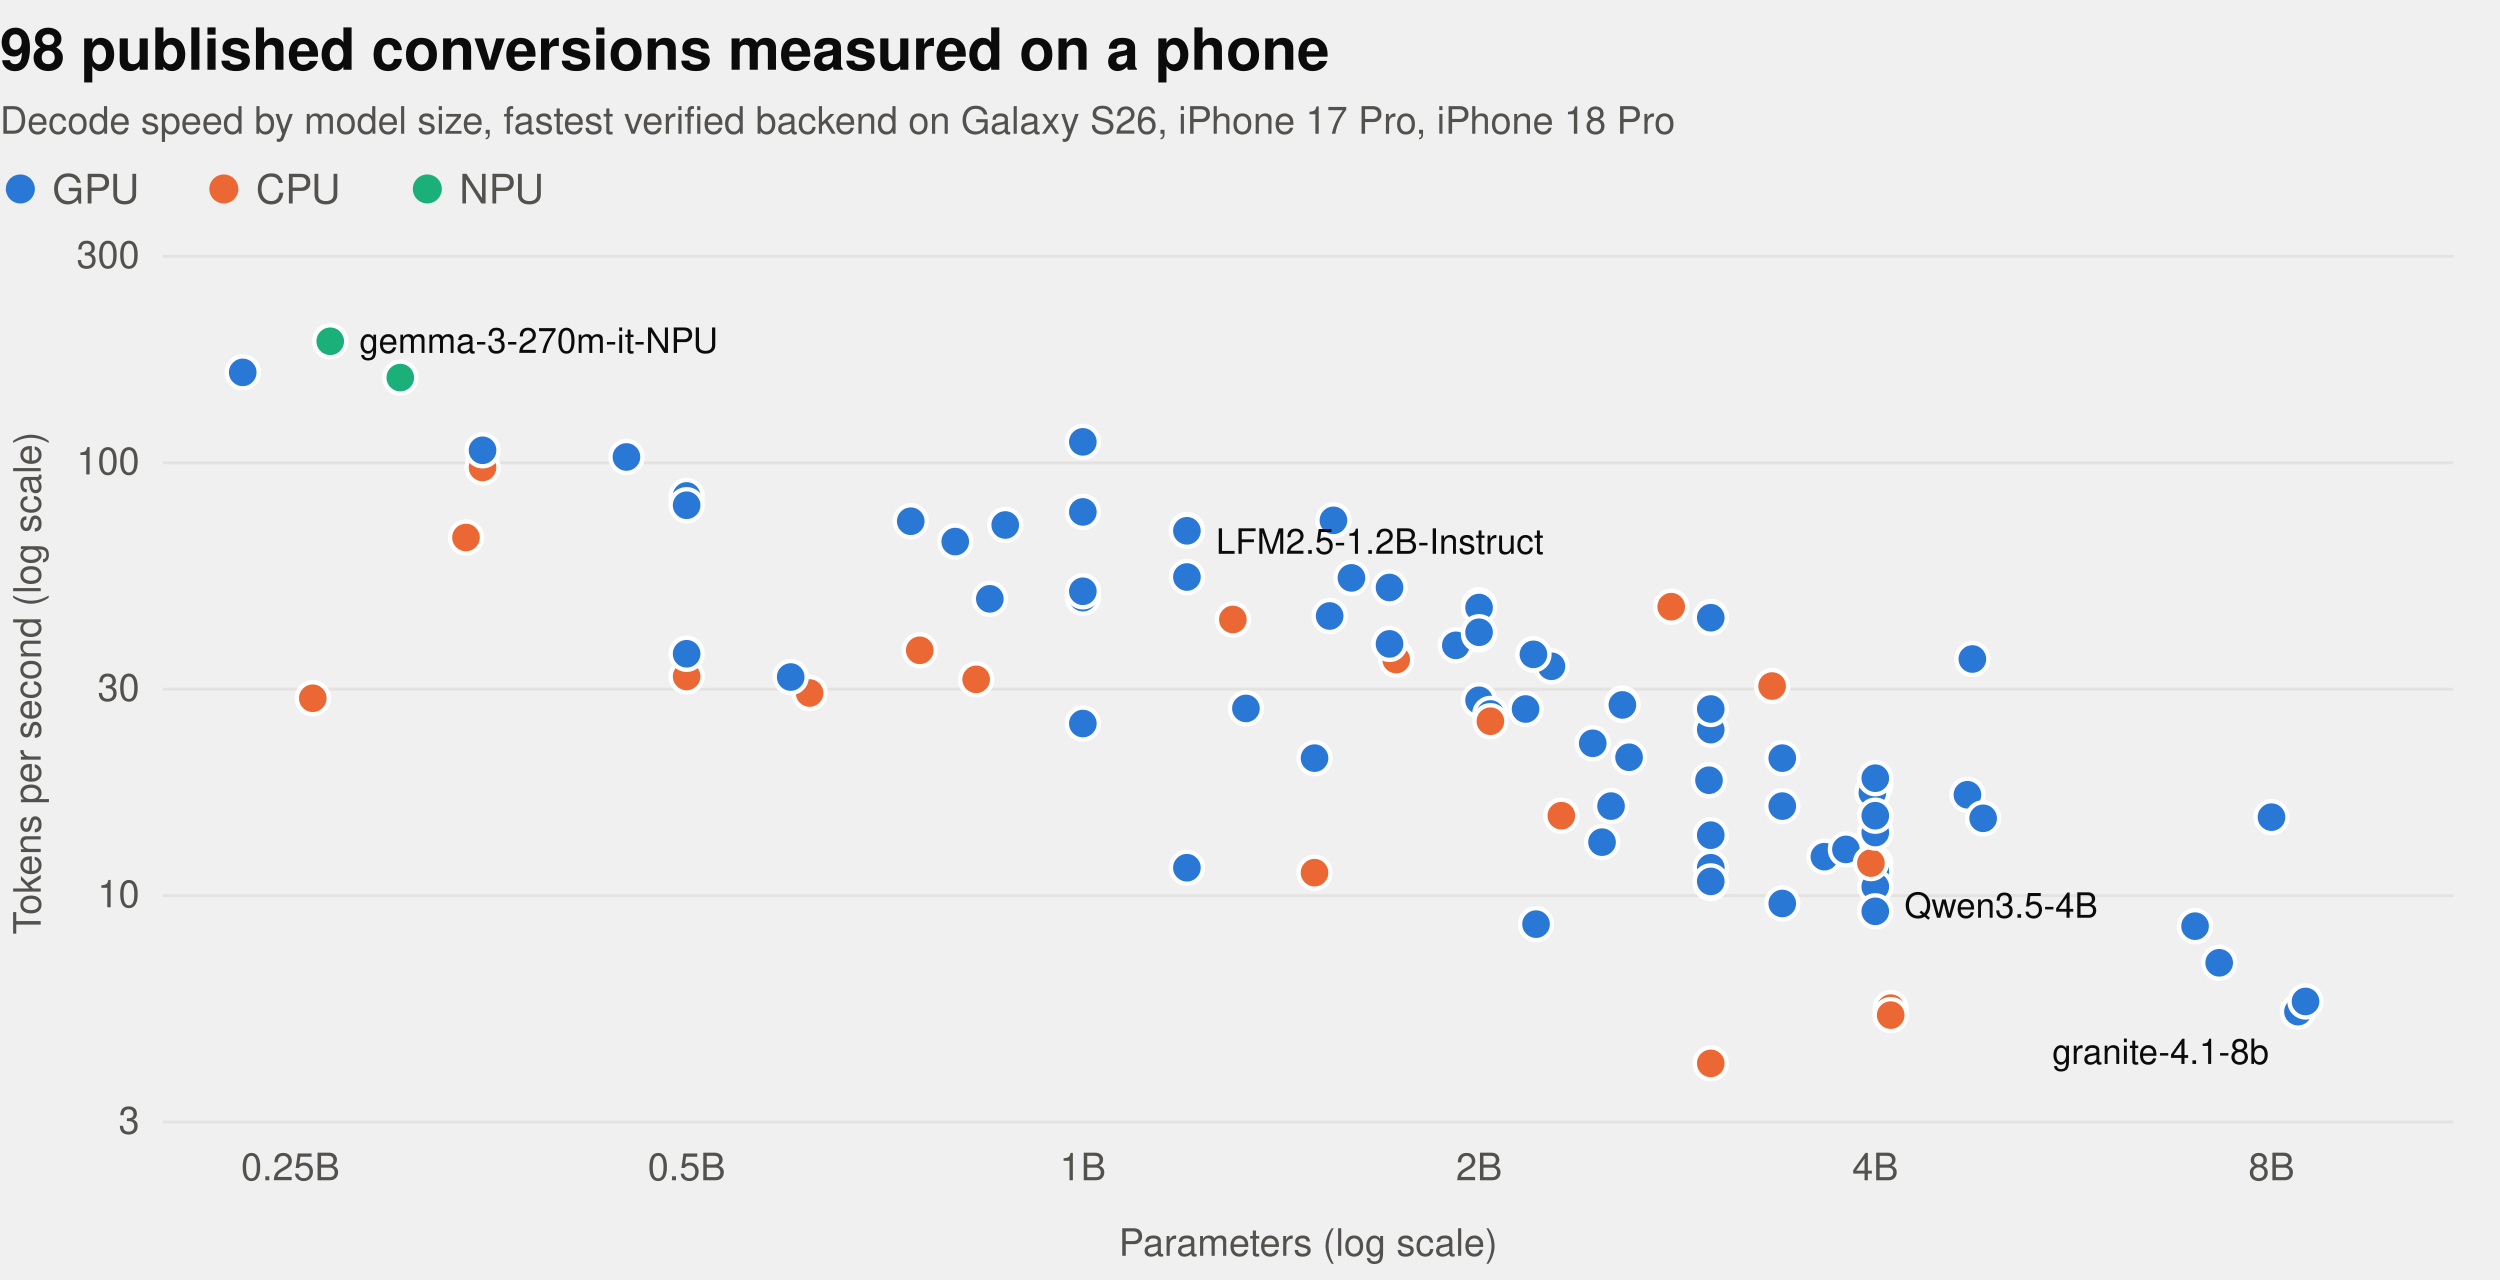
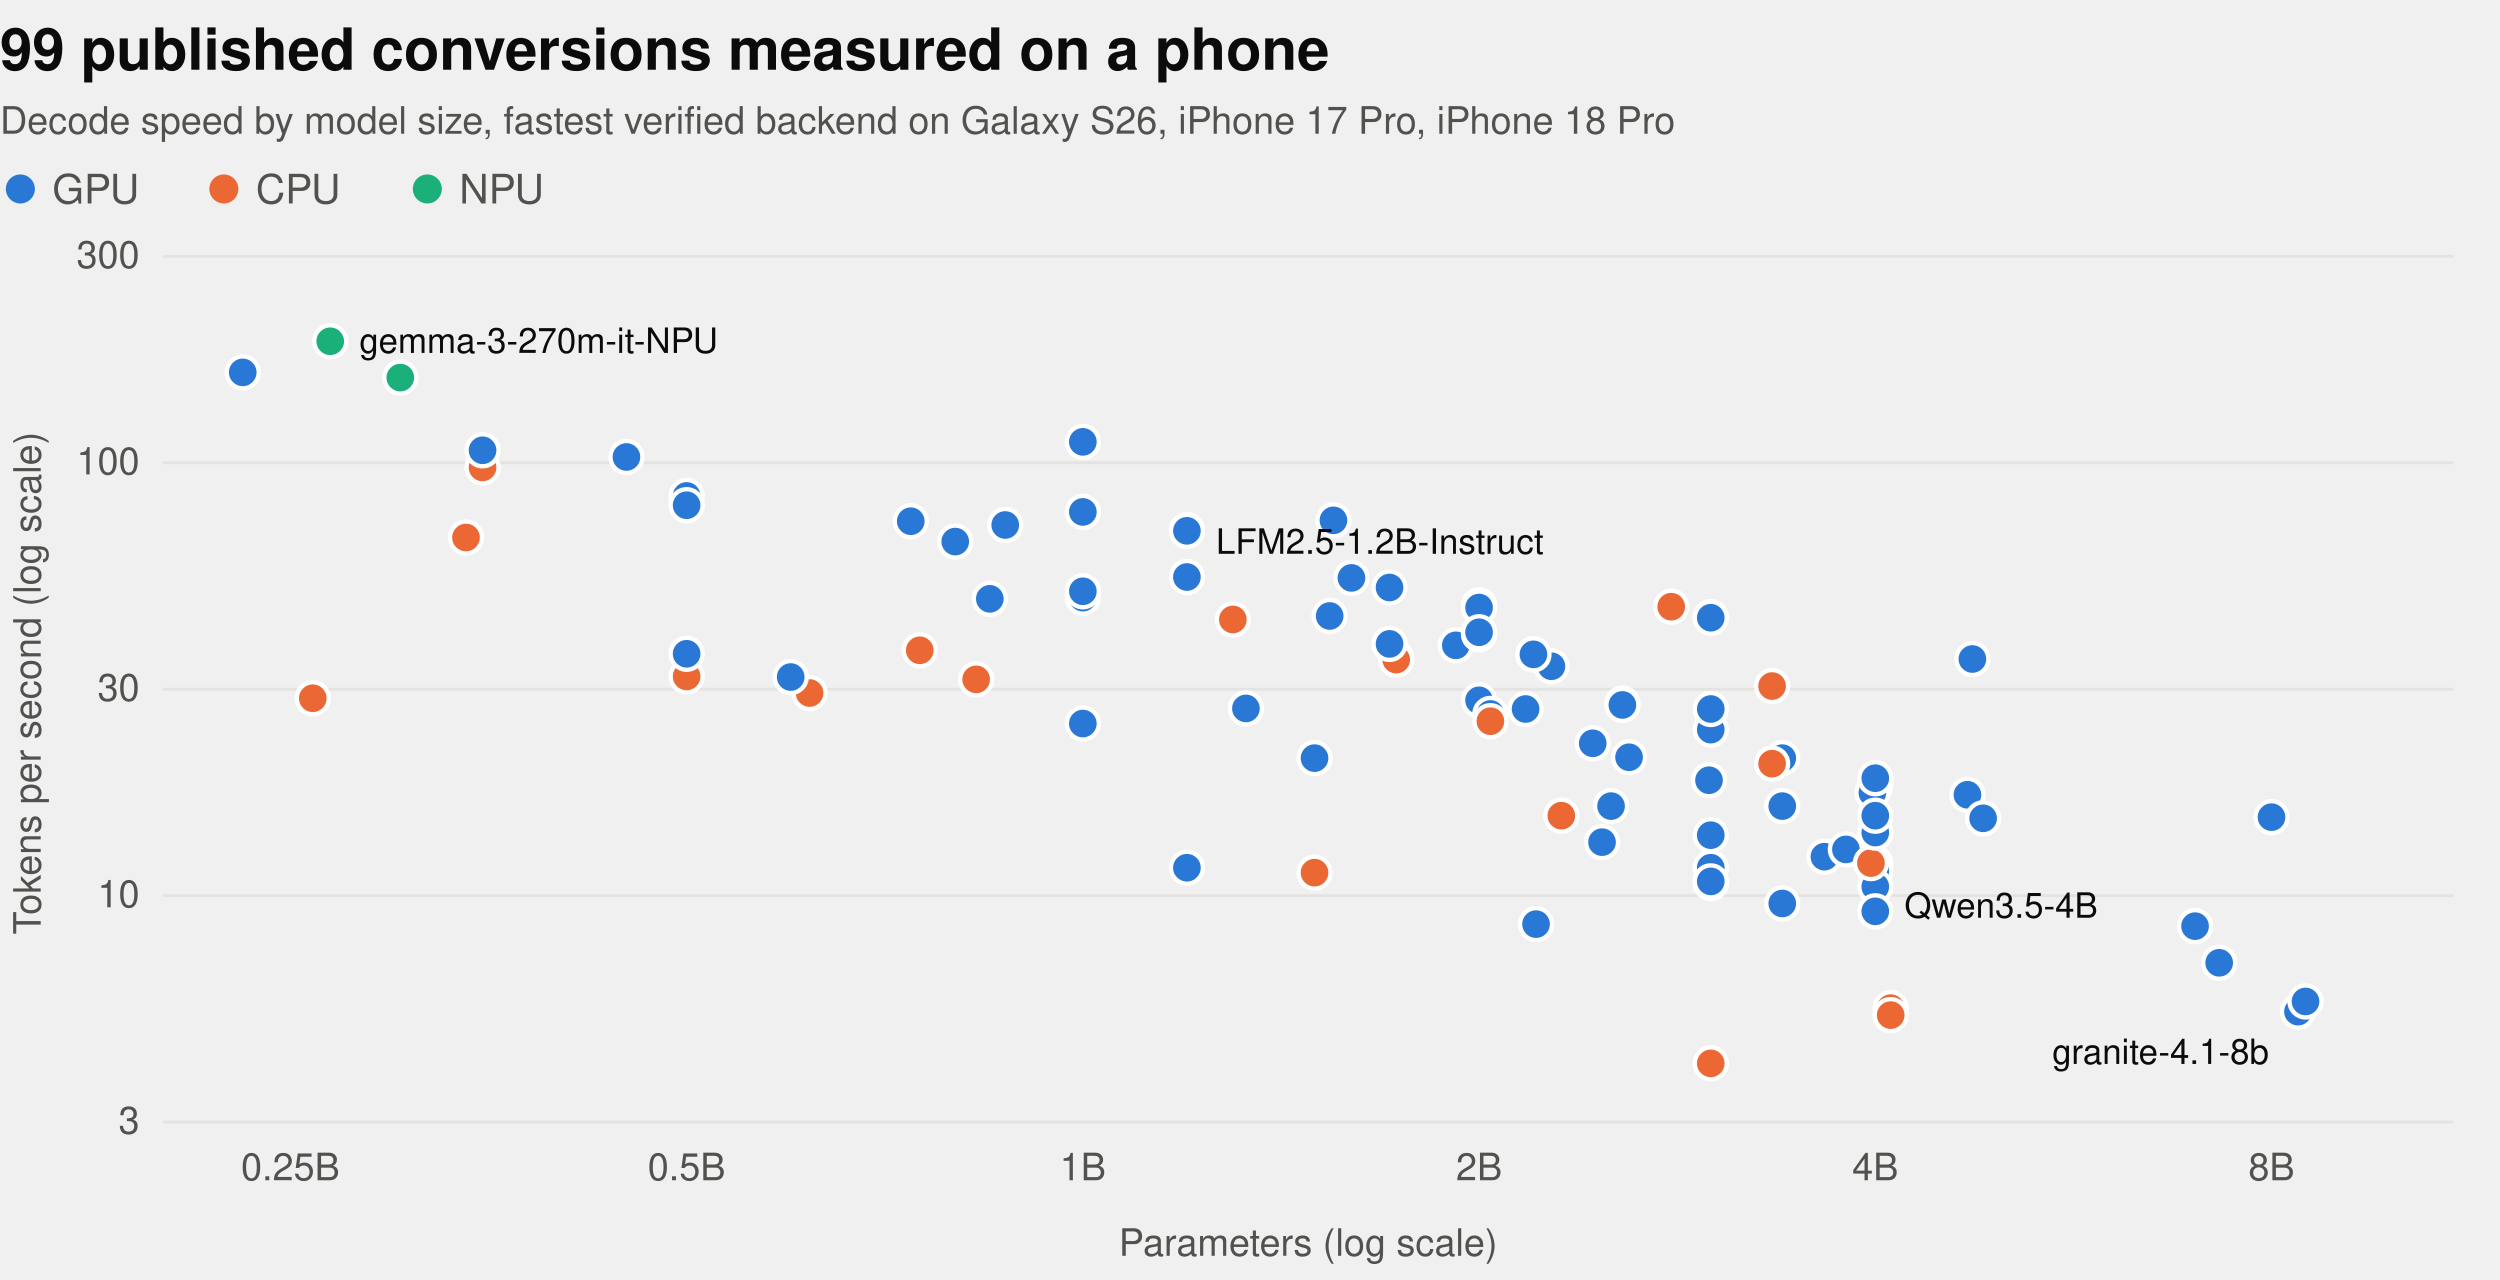
<svg xmlns="http://www.w3.org/2000/svg" viewBox="0 0 860 440" width="860" height="440" role="img" aria-labelledby="t d" font-family="-apple-system, BlinkMacSystemFont, 'Segoe UI', Helvetica, Arial, sans-serif">
-   <text x="0.0" y="24.0" font-size="20" font-weight="600" fill="#0b0b0b" text-anchor="start">98 published conversions measured on a phone</text>
+   <text x="0.0" y="24.0" font-size="20" font-weight="600" fill="#0b0b0b" text-anchor="start">99 published conversions measured on a phone</text>
  <text x="0.0" y="46.0" font-size="13" font-weight="400" fill="#52514e" text-anchor="start">Decode speed by model size, fastest verified backend on Galaxy S26, iPhone 17 Pro, iPhone 18 Pro</text>
  <circle cx="7" cy="65" r="5" fill="#2a78d6" />
  <text x="18.0" y="70.0" font-size="14" font-weight="400" fill="#52514e" text-anchor="start">GPU</text>
  <circle cx="77" cy="65" r="5" fill="#eb6834" />
  <text x="88.0" y="70.0" font-size="14" font-weight="400" fill="#52514e" text-anchor="start">CPU</text>
  <circle cx="147" cy="65" r="5" fill="#1baf7a" />
  <text x="158.0" y="70.0" font-size="14" font-weight="400" fill="#52514e" text-anchor="start">NPU</text>
  <line x1="56" x2="844" y1="386.0" y2="386.0" stroke="#e4e3df" />
  <text x="48.0" y="390.0" font-size="13" font-weight="400" fill="#52514e" text-anchor="end">3</text>
  <line x1="56" x2="844" y1="308.1" y2="308.1" stroke="#e4e3df" />
  <text x="48.0" y="312.1" font-size="13" font-weight="400" fill="#52514e" text-anchor="end">10</text>
  <line x1="56" x2="844" y1="237.1" y2="237.1" stroke="#e4e3df" />
  <text x="48.0" y="241.1" font-size="13" font-weight="400" fill="#52514e" text-anchor="end">30</text>
  <line x1="56" x2="844" y1="159.2" y2="159.2" stroke="#e4e3df" />
  <text x="48.0" y="163.2" font-size="13" font-weight="400" fill="#52514e" text-anchor="end">100</text>
  <line x1="56" x2="844" y1="88.2" y2="88.2" stroke="#e4e3df" />
  <text x="48.0" y="92.2" font-size="13" font-weight="400" fill="#52514e" text-anchor="end">300</text>
  <text x="99.9" y="406.0" font-size="13" font-weight="400" fill="#52514e" text-anchor="middle">0.25B</text>
  <text x="236.2" y="406.0" font-size="13" font-weight="400" fill="#52514e" text-anchor="middle">0.5B</text>
  <text x="372.5" y="406.0" font-size="13" font-weight="400" fill="#52514e" text-anchor="middle">1B</text>
  <text x="508.8" y="406.0" font-size="13" font-weight="400" fill="#52514e" text-anchor="middle">2B</text>
  <text x="645.1" y="406.0" font-size="13" font-weight="400" fill="#52514e" text-anchor="middle">4B</text>
  <text x="781.4" y="406.0" font-size="13" font-weight="400" fill="#52514e" text-anchor="middle">8B</text>
  <text x="450.0" y="432.0" font-size="13" font-weight="400" fill="#52514e" text-anchor="middle">Parameters (log scale)</text>
  <text transform="translate(14 235.0) rotate(-90)" font-size="13" fill="#52514e" text-anchor="middle">Tokens per second (log scale)</text>
  <circle cx="83.5" cy="128.1" r="5.5" fill="#2a78d6" stroke="#ffffff" stroke-width="1.5" />
  <circle cx="113.6" cy="117.4" r="5.5" fill="#1baf7a" stroke="#ffffff" stroke-width="1.5" />
  <circle cx="137.7" cy="129.9" r="5.5" fill="#1baf7a" stroke="#ffffff" stroke-width="1.5" />
  <circle cx="166.0" cy="160.8" r="5.5" fill="#eb6834" stroke="#ffffff" stroke-width="1.5" />
  <circle cx="166.0" cy="154.9" r="5.5" fill="#2a78d6" stroke="#ffffff" stroke-width="1.5" />
  <circle cx="236.2" cy="232.7" r="5.5" fill="#eb6834" stroke="#ffffff" stroke-width="1.5" />
  <circle cx="236.2" cy="224.9" r="5.5" fill="#2a78d6" stroke="#ffffff" stroke-width="1.5" />
  <circle cx="313.3" cy="179.3" r="5.5" fill="#2a78d6" stroke="#ffffff" stroke-width="1.5" />
  <circle cx="372.5" cy="248.9" r="5.5" fill="#2a78d6" stroke="#ffffff" stroke-width="1.5" />
  <circle cx="372.5" cy="205.6" r="5.5" fill="#2a78d6" stroke="#ffffff" stroke-width="1.5" />
  <circle cx="372.5" cy="203.4" r="5.5" fill="#2a78d6" stroke="#ffffff" stroke-width="1.5" />
  <circle cx="408.3" cy="198.5" r="5.5" fill="#2a78d6" stroke="#ffffff" stroke-width="1.5" />
  <circle cx="408.3" cy="182.3" r="5.5" fill="#2a78d6" stroke="#ffffff" stroke-width="1.5" />
  <circle cx="408.3" cy="298.5" r="5.5" fill="#2a78d6" stroke="#ffffff" stroke-width="1.5" />
  <circle cx="428.6" cy="243.7" r="5.5" fill="#2a78d6" stroke="#ffffff" stroke-width="1.5" />
  <circle cx="452.2" cy="300.2" r="5.5" fill="#eb6834" stroke="#ffffff" stroke-width="1.5" />
  <circle cx="452.2" cy="260.8" r="5.5" fill="#2a78d6" stroke="#ffffff" stroke-width="1.5" />
  <circle cx="457.4" cy="211.9" r="5.5" fill="#2a78d6" stroke="#ffffff" stroke-width="1.5" />
  <circle cx="480.3" cy="226.2" r="5.5" fill="#eb6834" stroke="#ffffff" stroke-width="1.5" />
  <circle cx="480.3" cy="226.9" r="5.5" fill="#eb6834" stroke="#ffffff" stroke-width="1.5" />
  <circle cx="558.1" cy="242.0" r="5.5" fill="#2a78d6" stroke="#ffffff" stroke-width="1.5" />
  <circle cx="558.1" cy="242.5" r="5.5" fill="#2a78d6" stroke="#ffffff" stroke-width="1.5" />
  <circle cx="587.9" cy="268.4" r="5.5" fill="#2a78d6" stroke="#ffffff" stroke-width="1.5" />
  <circle cx="588.5" cy="298.5" r="5.5" fill="#2a78d6" stroke="#ffffff" stroke-width="1.5" />
  <circle cx="588.5" cy="212.3" r="5.5" fill="#2a78d6" stroke="#ffffff" stroke-width="1.5" />
  <circle cx="613.1" cy="260.8" r="5.5" fill="#2a78d6" stroke="#ffffff" stroke-width="1.5" />
  <circle cx="613.1" cy="277.3" r="5.5" fill="#2a78d6" stroke="#ffffff" stroke-width="1.5" />
  <circle cx="645.1" cy="296.9" r="5.5" fill="#eb6834" stroke="#ffffff" stroke-width="1.5" />
  <circle cx="645.1" cy="286.4" r="5.5" fill="#2a78d6" stroke="#ffffff" stroke-width="1.5" />
  <circle cx="645.1" cy="270.1" r="5.5" fill="#2a78d6" stroke="#ffffff" stroke-width="1.5" />
  <circle cx="645.1" cy="299.7" r="5.5" fill="#2a78d6" stroke="#ffffff" stroke-width="1.5" />
  <circle cx="645.1" cy="305.0" r="5.5" fill="#2a78d6" stroke="#ffffff" stroke-width="1.5" />
  <circle cx="790.5" cy="348.0" r="5.5" fill="#2a78d6" stroke="#ffffff" stroke-width="1.5" />
  <circle cx="793.1" cy="344.5" r="5.5" fill="#2a78d6" stroke="#ffffff" stroke-width="1.5" />
  <circle cx="278.5" cy="238.4" r="5.5" fill="#eb6834" stroke="#ffffff" stroke-width="1.5" />
  <circle cx="408.3" cy="182.6" r="5.5" fill="#2a78d6" stroke="#ffffff" stroke-width="1.5" />
  <circle cx="478.0" cy="221.5" r="5.5" fill="#2a78d6" stroke="#ffffff" stroke-width="1.5" />
  <circle cx="478.0" cy="202.1" r="5.5" fill="#2a78d6" stroke="#ffffff" stroke-width="1.5" />
  <circle cx="554.2" cy="277.3" r="5.5" fill="#2a78d6" stroke="#ffffff" stroke-width="1.5" />
  <circle cx="560.4" cy="260.5" r="5.5" fill="#2a78d6" stroke="#ffffff" stroke-width="1.5" />
  <circle cx="588.5" cy="287.3" r="5.5" fill="#2a78d6" stroke="#ffffff" stroke-width="1.5" />
  <circle cx="588.5" cy="303.8" r="5.5" fill="#2a78d6" stroke="#ffffff" stroke-width="1.5" />
  <circle cx="588.5" cy="365.8" r="5.5" fill="#eb6834" stroke="#ffffff" stroke-width="1.5" />
  <circle cx="588.5" cy="212.5" r="5.5" fill="#2a78d6" stroke="#ffffff" stroke-width="1.5" />
  <circle cx="588.5" cy="251.0" r="5.5" fill="#2a78d6" stroke="#ffffff" stroke-width="1.5" />
  <circle cx="613.1" cy="310.8" r="5.5" fill="#2a78d6" stroke="#ffffff" stroke-width="1.5" />
  <circle cx="627.6" cy="294.7" r="5.5" fill="#2a78d6" stroke="#ffffff" stroke-width="1.5" />
  <circle cx="635.0" cy="292.2" r="5.5" fill="#2a78d6" stroke="#ffffff" stroke-width="1.5" />
  <circle cx="643.6" cy="296.9" r="5.5" fill="#eb6834" stroke="#ffffff" stroke-width="1.5" />
  <circle cx="644.1" cy="272.7" r="5.5" fill="#2a78d6" stroke="#ffffff" stroke-width="1.5" />
  <circle cx="645.1" cy="286.4" r="5.5" fill="#2a78d6" stroke="#ffffff" stroke-width="1.5" />
  <circle cx="645.1" cy="313.5" r="5.5" fill="#2a78d6" stroke="#ffffff" stroke-width="1.5" />
  <circle cx="645.1" cy="280.6" r="5.5" fill="#2a78d6" stroke="#ffffff" stroke-width="1.5" />
  <circle cx="650.4" cy="346.8" r="5.5" fill="#eb6834" stroke="#ffffff" stroke-width="1.5" />
  <circle cx="650.4" cy="349.2" r="5.5" fill="#eb6834" stroke="#ffffff" stroke-width="1.5" />
  <circle cx="755.1" cy="318.6" r="5.5" fill="#2a78d6" stroke="#ffffff" stroke-width="1.5" />
  <circle cx="763.4" cy="331.2" r="5.5" fill="#2a78d6" stroke="#ffffff" stroke-width="1.5" />
  <circle cx="781.4" cy="281.1" r="5.5" fill="#2a78d6" stroke="#ffffff" stroke-width="1.5" />
  <circle cx="107.6" cy="240.2" r="5.5" fill="#eb6834" stroke="#ffffff" stroke-width="1.5" />
  <circle cx="215.5" cy="157.2" r="5.5" fill="#2a78d6" stroke="#ffffff" stroke-width="1.5" />
  <circle cx="236.2" cy="170.6" r="5.5" fill="#2a78d6" stroke="#ffffff" stroke-width="1.5" />
  <circle cx="236.2" cy="173.8" r="5.5" fill="#2a78d6" stroke="#ffffff" stroke-width="1.5" />
  <circle cx="328.6" cy="186.3" r="5.5" fill="#2a78d6" stroke="#ffffff" stroke-width="1.5" />
  <circle cx="340.5" cy="206.0" r="5.5" fill="#2a78d6" stroke="#ffffff" stroke-width="1.5" />
  <circle cx="345.8" cy="180.6" r="5.5" fill="#2a78d6" stroke="#ffffff" stroke-width="1.5" />
  <circle cx="372.5" cy="152.0" r="5.5" fill="#2a78d6" stroke="#ffffff" stroke-width="1.5" />
  <circle cx="372.5" cy="176.1" r="5.5" fill="#2a78d6" stroke="#ffffff" stroke-width="1.5" />
  <circle cx="424.1" cy="213.1" r="5.5" fill="#eb6834" stroke="#ffffff" stroke-width="1.5" />
  <circle cx="458.7" cy="179.0" r="5.5" fill="#2a78d6" stroke="#ffffff" stroke-width="1.5" />
  <circle cx="464.9" cy="198.8" r="5.5" fill="#2a78d6" stroke="#ffffff" stroke-width="1.5" />
  <circle cx="500.8" cy="222.0" r="5.5" fill="#2a78d6" stroke="#ffffff" stroke-width="1.5" />
  <circle cx="508.8" cy="208.2" r="5.5" fill="#2a78d6" stroke="#ffffff" stroke-width="1.5" />
  <circle cx="508.8" cy="218.2" r="5.5" fill="#2a78d6" stroke="#ffffff" stroke-width="1.5" />
  <circle cx="508.8" cy="240.9" r="5.5" fill="#2a78d6" stroke="#ffffff" stroke-width="1.5" />
  <circle cx="508.8" cy="209.0" r="5.5" fill="#2a78d6" stroke="#ffffff" stroke-width="1.5" />
  <circle cx="527.5" cy="225.1" r="5.5" fill="#2a78d6" stroke="#ffffff" stroke-width="1.5" />
  <circle cx="533.7" cy="229.2" r="5.5" fill="#2a78d6" stroke="#ffffff" stroke-width="1.5" />
  <circle cx="547.9" cy="255.7" r="5.5" fill="#2a78d6" stroke="#ffffff" stroke-width="1.5" />
  <circle cx="551.1" cy="289.7" r="5.5" fill="#2a78d6" stroke="#ffffff" stroke-width="1.5" />
  <circle cx="588.5" cy="243.9" r="5.5" fill="#2a78d6" stroke="#ffffff" stroke-width="1.5" />
+   <circle cx="609.6" cy="262.7" r="5.5" fill="#eb6834" stroke="#ffffff" stroke-width="1.5" />
  <circle cx="609.6" cy="236.0" r="5.5" fill="#eb6834" stroke="#ffffff" stroke-width="1.5" />
  <circle cx="645.1" cy="267.7" r="5.5" fill="#2a78d6" stroke="#ffffff" stroke-width="1.5" />
  <circle cx="676.8" cy="273.4" r="5.5" fill="#2a78d6" stroke="#ffffff" stroke-width="1.5" />
  <circle cx="678.5" cy="226.7" r="5.5" fill="#2a78d6" stroke="#ffffff" stroke-width="1.5" />
  <circle cx="682.2" cy="281.5" r="5.5" fill="#2a78d6" stroke="#ffffff" stroke-width="1.5" />
  <circle cx="160.3" cy="184.9" r="5.5" fill="#eb6834" stroke="#ffffff" stroke-width="1.5" />
  <circle cx="272.0" cy="232.9" r="5.5" fill="#2a78d6" stroke="#ffffff" stroke-width="1.5" />
  <circle cx="316.4" cy="223.7" r="5.5" fill="#eb6834" stroke="#ffffff" stroke-width="1.5" />
  <circle cx="335.8" cy="233.7" r="5.5" fill="#eb6834" stroke="#ffffff" stroke-width="1.5" />
  <circle cx="508.8" cy="217.5" r="5.5" fill="#2a78d6" stroke="#ffffff" stroke-width="1.5" />
  <circle cx="512.7" cy="245.6" r="5.5" fill="#2a78d6" stroke="#ffffff" stroke-width="1.5" />
  <circle cx="512.7" cy="248.1" r="5.5" fill="#eb6834" stroke="#ffffff" stroke-width="1.5" />
  <circle cx="524.8" cy="243.9" r="5.5" fill="#2a78d6" stroke="#ffffff" stroke-width="1.5" />
  <circle cx="527.5" cy="225.1" r="5.5" fill="#2a78d6" stroke="#ffffff" stroke-width="1.5" />
  <circle cx="528.4" cy="317.9" r="5.5" fill="#2a78d6" stroke="#ffffff" stroke-width="1.5" />
  <circle cx="537.1" cy="280.6" r="5.5" fill="#eb6834" stroke="#ffffff" stroke-width="1.5" />
  <circle cx="574.9" cy="208.7" r="5.5" fill="#eb6834" stroke="#ffffff" stroke-width="1.5" />
  <circle cx="588.5" cy="303.2" r="5.5" fill="#2a78d6" stroke="#ffffff" stroke-width="1.5" />
  <text x="123.6" y="121.4" font-size="12" font-weight="400" fill="#0b0b0b" text-anchor="start">gemma-3-270m-it-NPU</text>
  <text x="418.3" y="190.5" font-size="12" font-weight="400" fill="#0b0b0b" text-anchor="start">LFM2.5-1.2B-Instruct</text>
  <text x="655.1" y="315.7" font-size="12" font-weight="400" fill="#0b0b0b" text-anchor="start">Qwen3.5-4B</text>
  <text x="780.5" y="366.0" font-size="12" font-weight="400" fill="#0b0b0b" text-anchor="end">granite-4.1-8b</text>
</svg>
